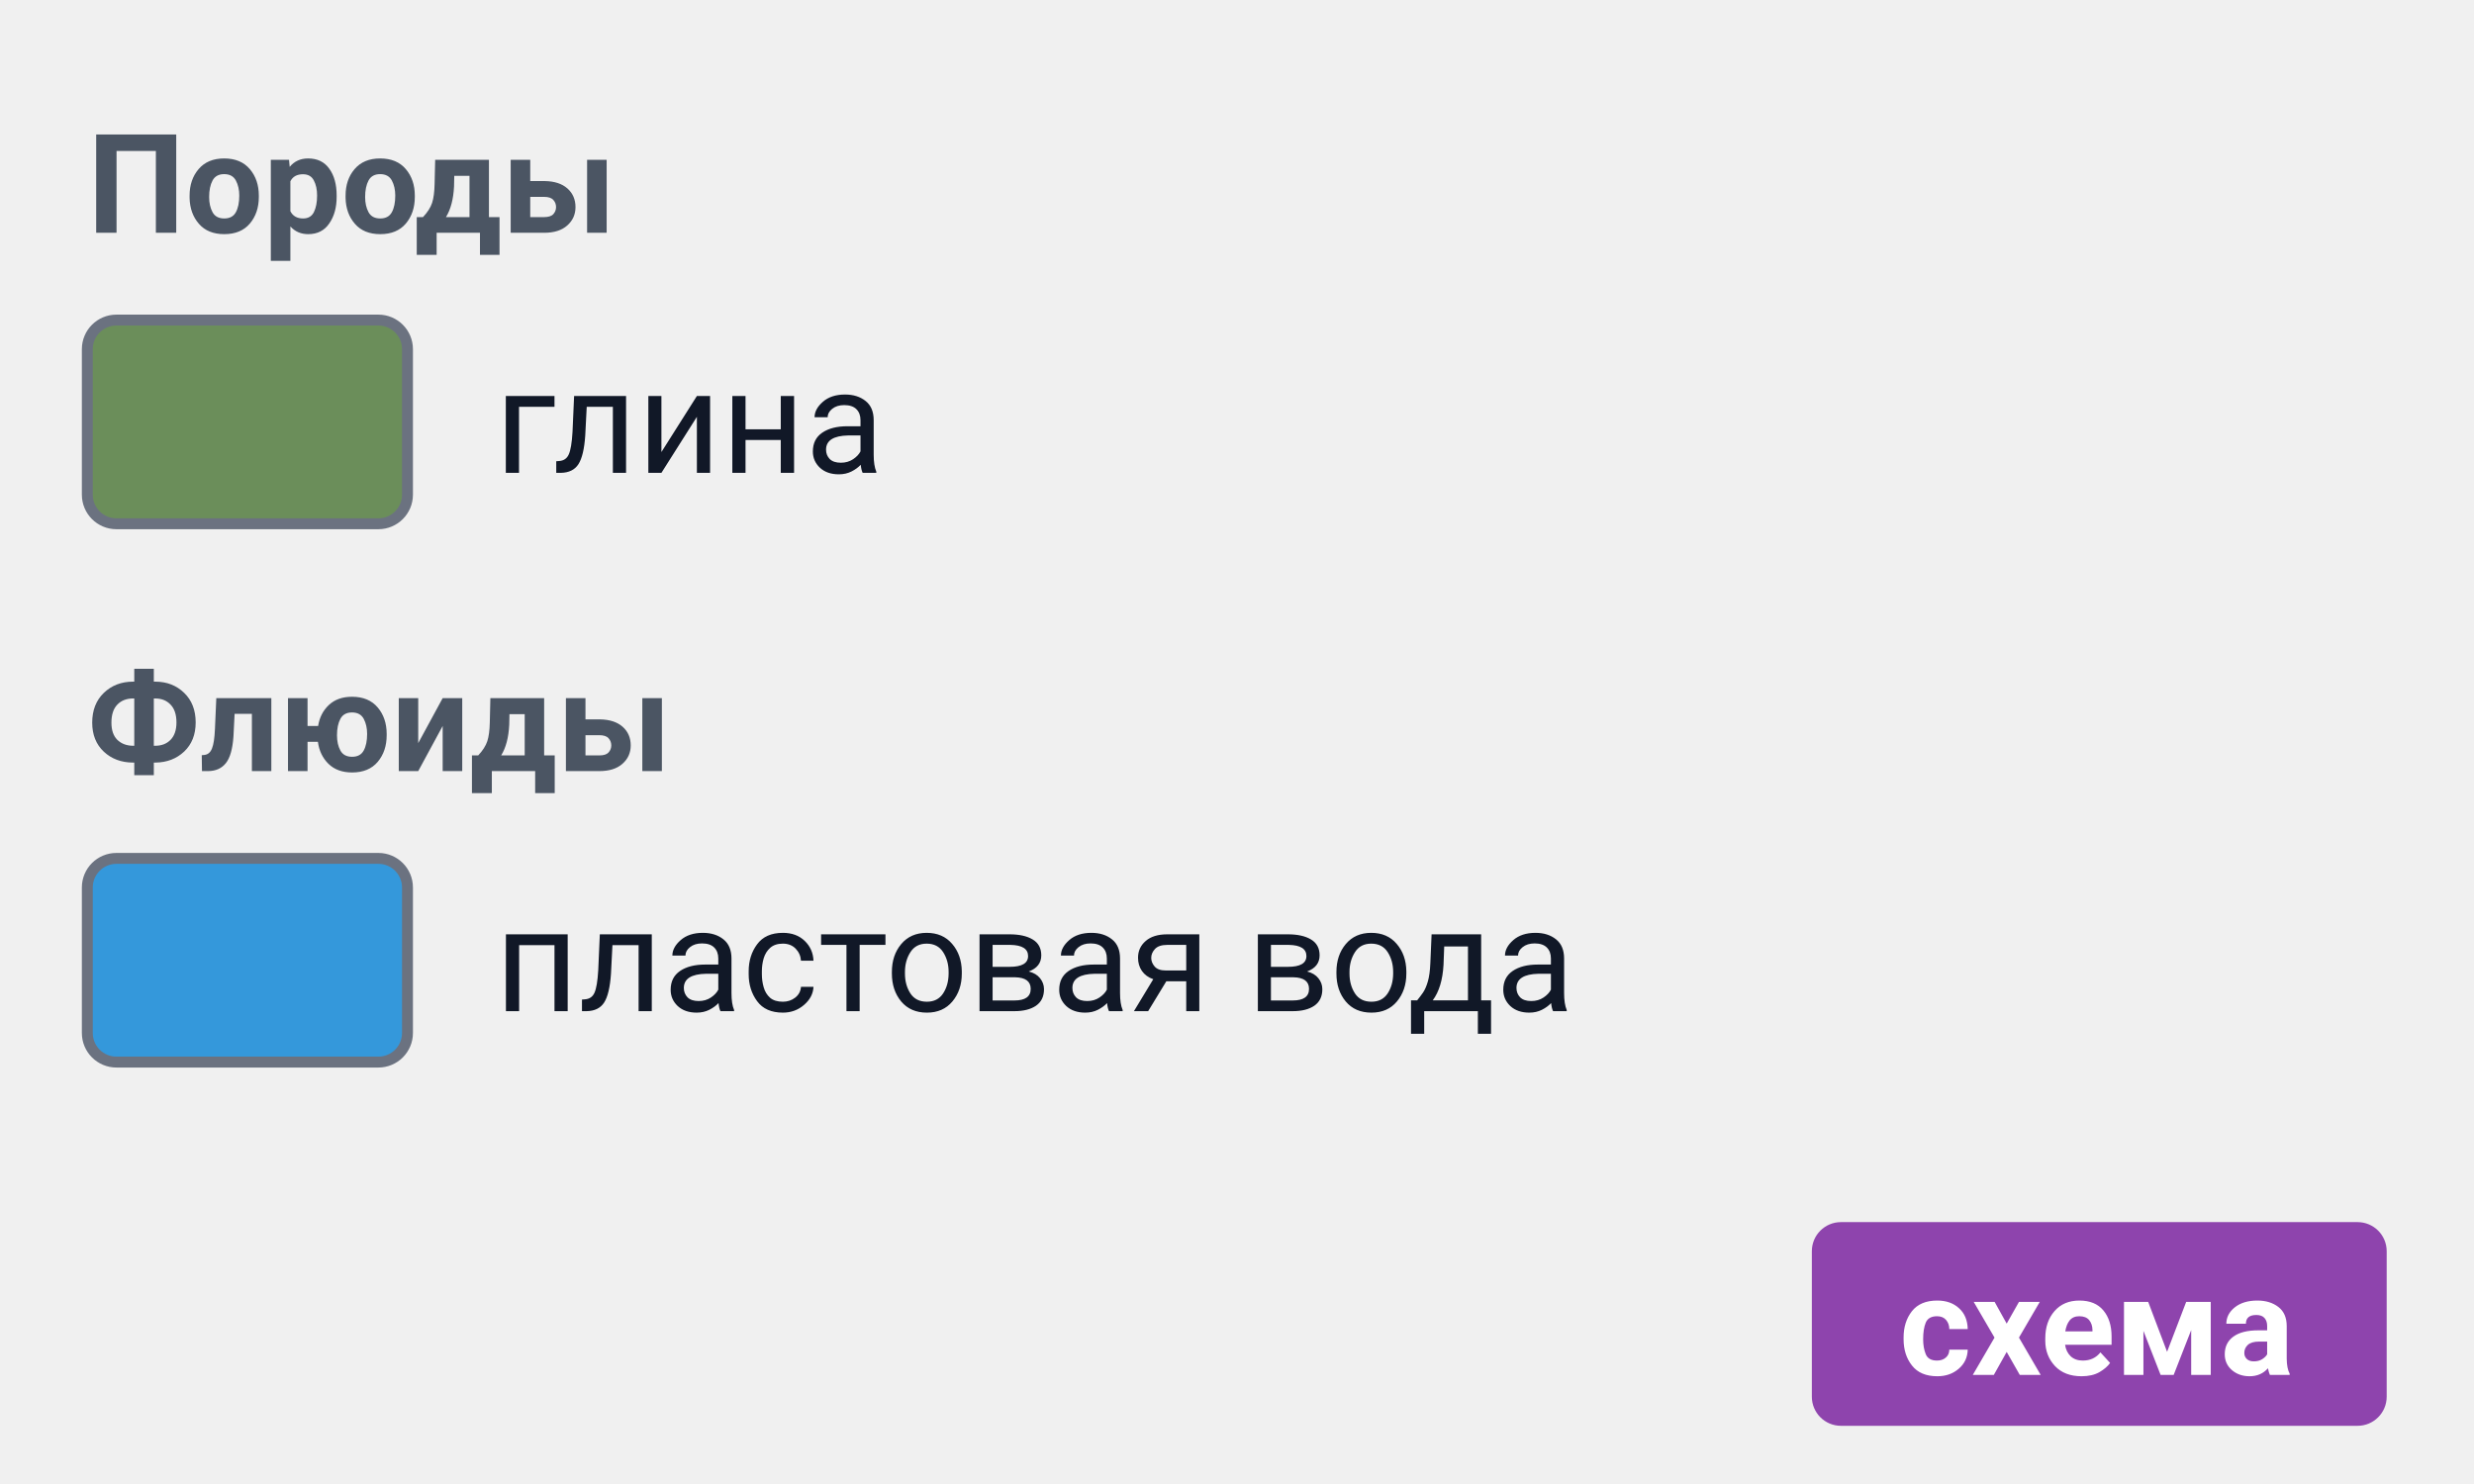
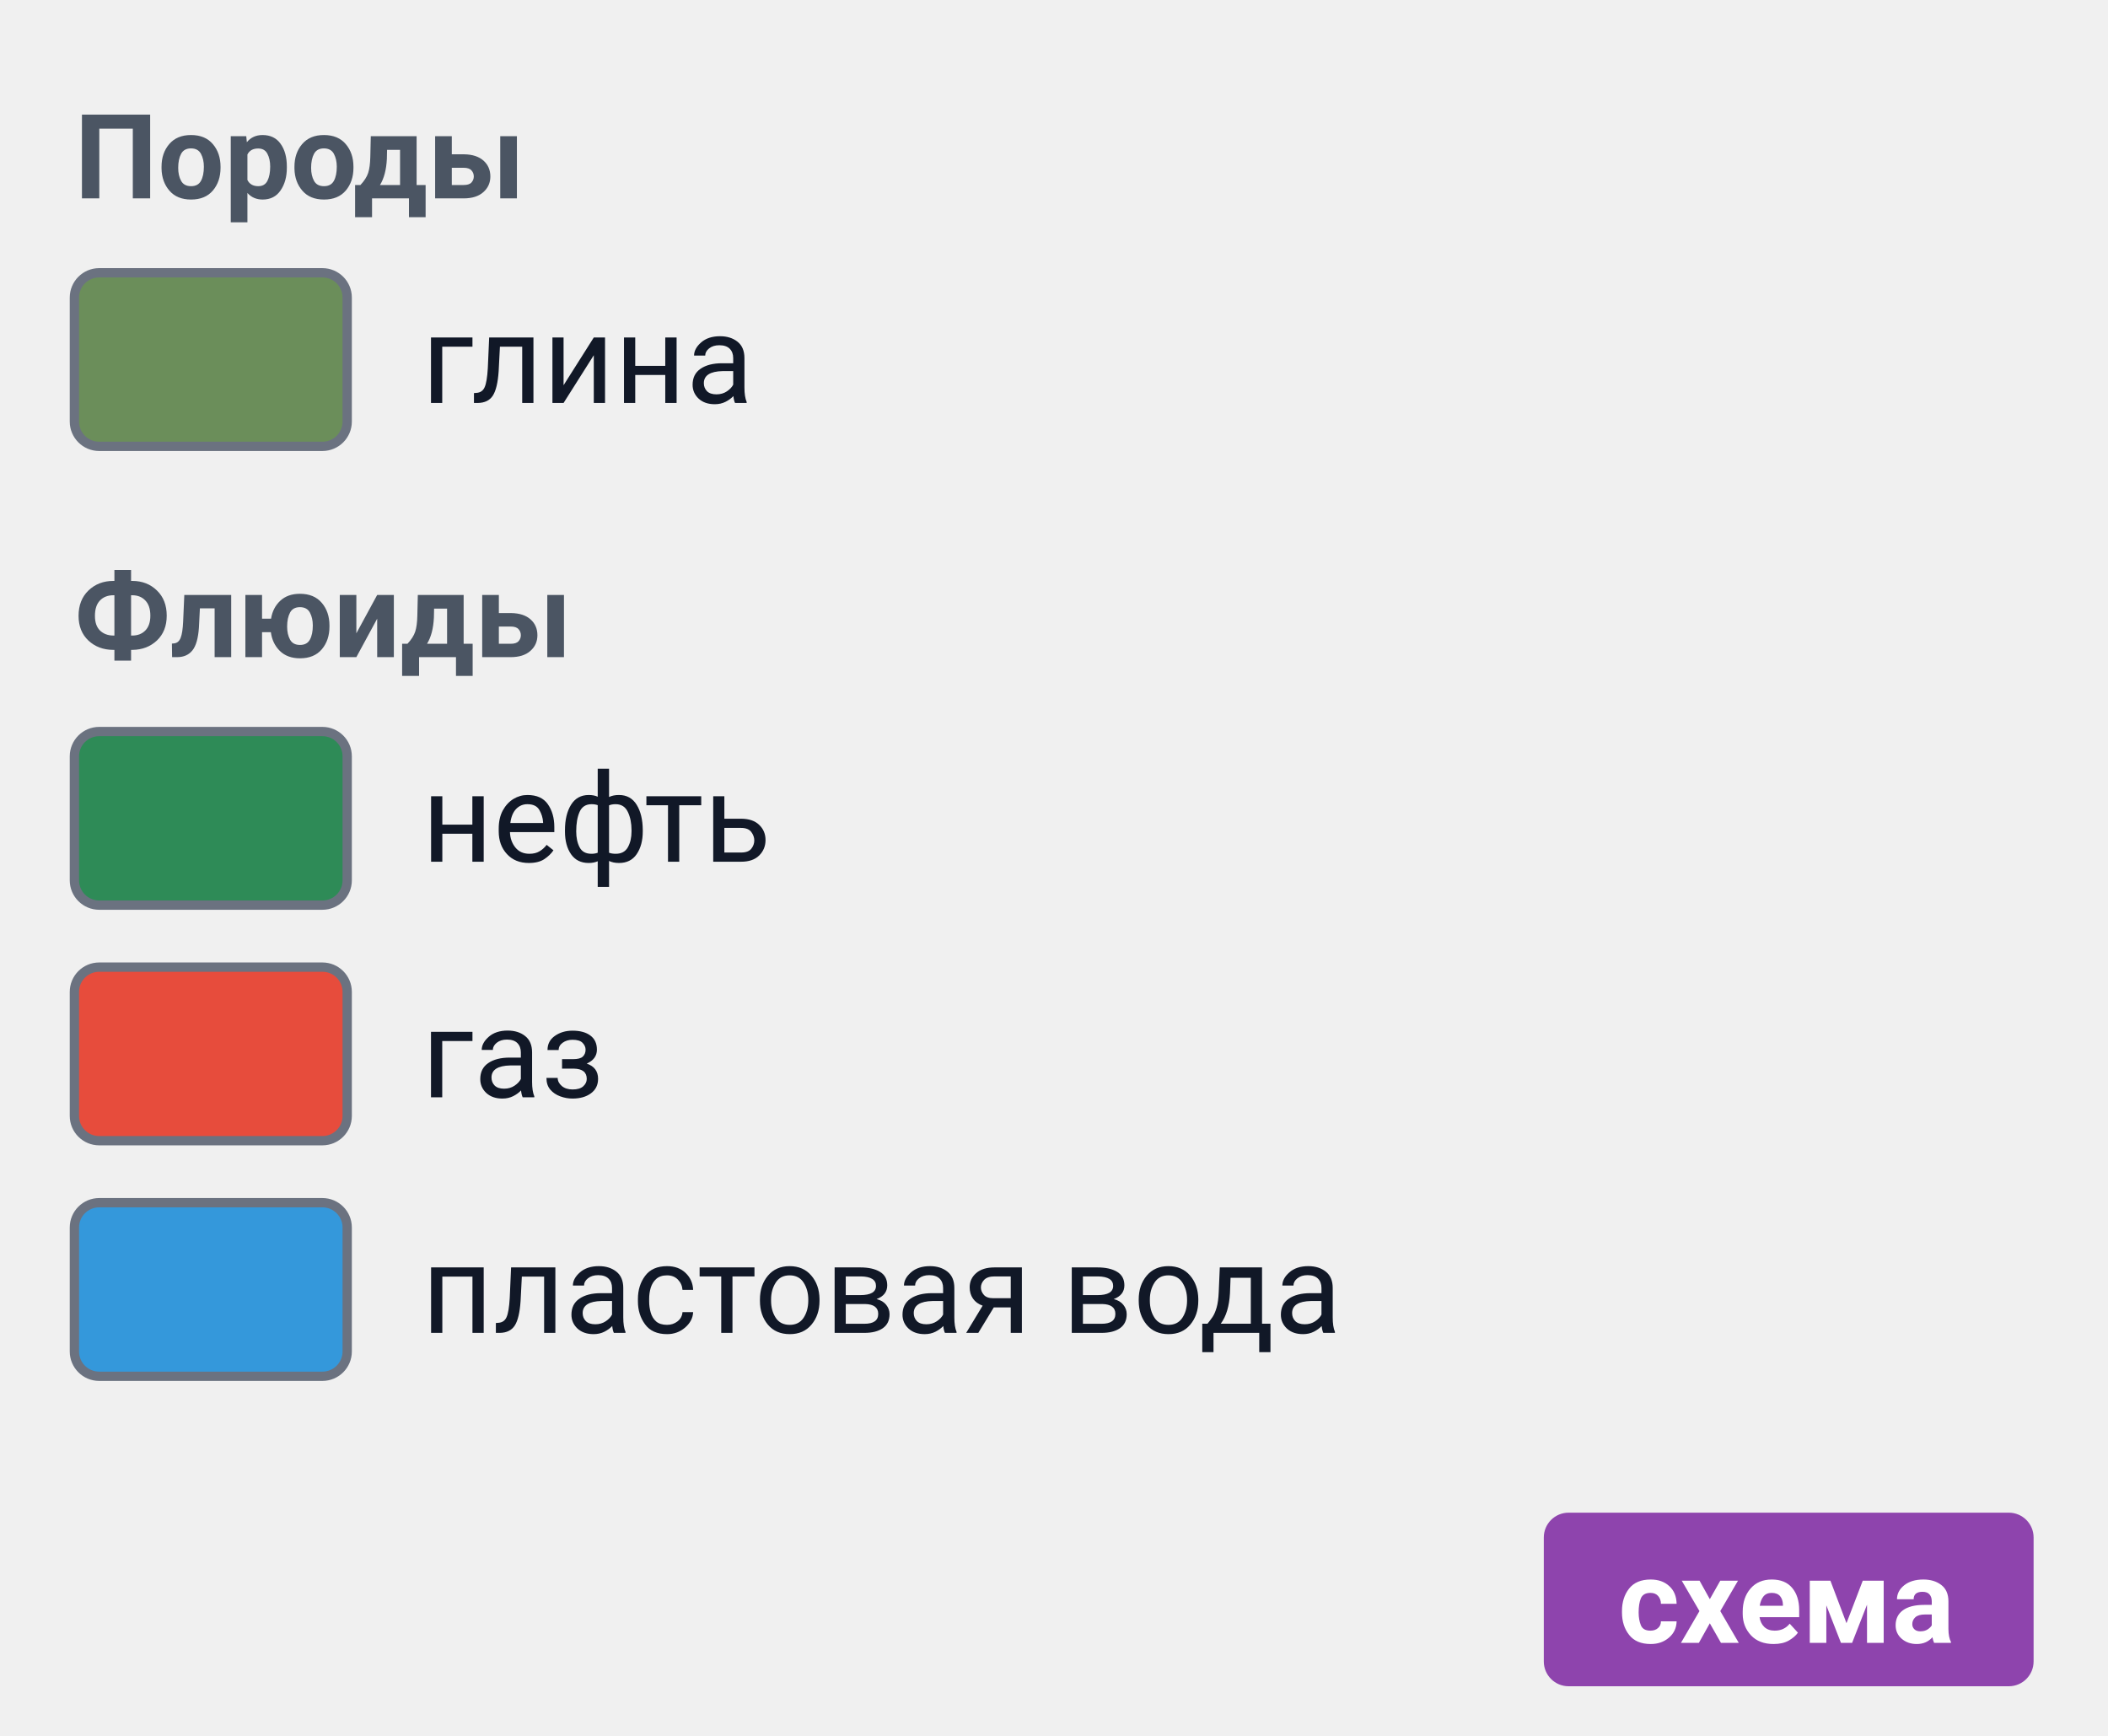
- <svg xmlns="http://www.w3.org/2000/svg" viewBox="0 0 340 204" role="img" aria-label="Условные цвета шага «Связь αСП и ηгл: разные формы графика»: глина, пластовая вода.">
+ <svg xmlns="http://www.w3.org/2000/svg" viewBox="0 0 340 280" role="img" aria-label="Условные цвета шага «Одна связь, три разные формы»: глина, нефть, газ, пластовая вода.">
  <style>.i-in{fill:#F3F4F6;stroke:#6B7280;stroke-width:1.5}.i-out{fill:#FFFFFF;stroke:#111827;stroke-width:2.5}.i-node{fill:#E5E7EB;stroke:#374151;stroke-width:1.5}.i-warn{fill:#FFFFFF;stroke:#374151;stroke-width:2;stroke-dasharray:7 5}.it{fill:#111827;font-size:20px;font-family:system-ui,-apple-system,'Segoe UI',Roboto,sans-serif}.ih{fill:#4B5563;font-size:19px;font-weight:700;font-family:system-ui,-apple-system,'Segoe UI',Roboto,sans-serif}.il{fill:#4B5563;font-size:19px;font-family:system-ui,-apple-system,'Segoe UI',Roboto,sans-serif}.ia{stroke:#4B5563;stroke-width:2}.iah{fill:#4B5563}.ibt{fill:#FFFFFF;font-size:19px;font-weight:700;font-family:system-ui,-apple-system,'Segoe UI',Roboto,sans-serif}.isw{stroke:#6B7280;stroke-width:1.5}</style>
  <text class="ih" x="12" y="32">Породы</text>
  <rect class="isw" x="12" y="44" width="44" height="28" rx="4" fill="#6B8E5A" />
  <text class="it" x="68" y="65">глина</text>
  <text class="ih" x="12" y="106">Флюиды</text>
-   <rect class="isw" x="12" y="118" width="44" height="28" rx="4" fill="#3498DB" />
-   <text class="it" x="68" y="139">пластовая вода</text>
-   <rect x="249" y="168" width="79" height="28" rx="4" fill="#8E44AD" />
-   <text class="ibt" x="261" y="189">схема</text>
+   <rect class="isw" x="12" y="118" width="44" height="28" rx="4" fill="#2E8B57" />
+   <text class="it" x="68" y="139">нефть</text>
+   <rect class="isw" x="12" y="156" width="44" height="28" rx="4" fill="#E74C3C" />
+   <text class="it" x="68" y="177">газ</text>
+   <rect class="isw" x="12" y="194" width="44" height="28" rx="4" fill="#3498DB" />
+   <text class="it" x="68" y="215">пластовая вода</text>
+   <rect x="249" y="244" width="79" height="28" rx="4" fill="#8E44AD" />
+   <text class="ibt" x="261" y="265">схема</text>
</svg>
